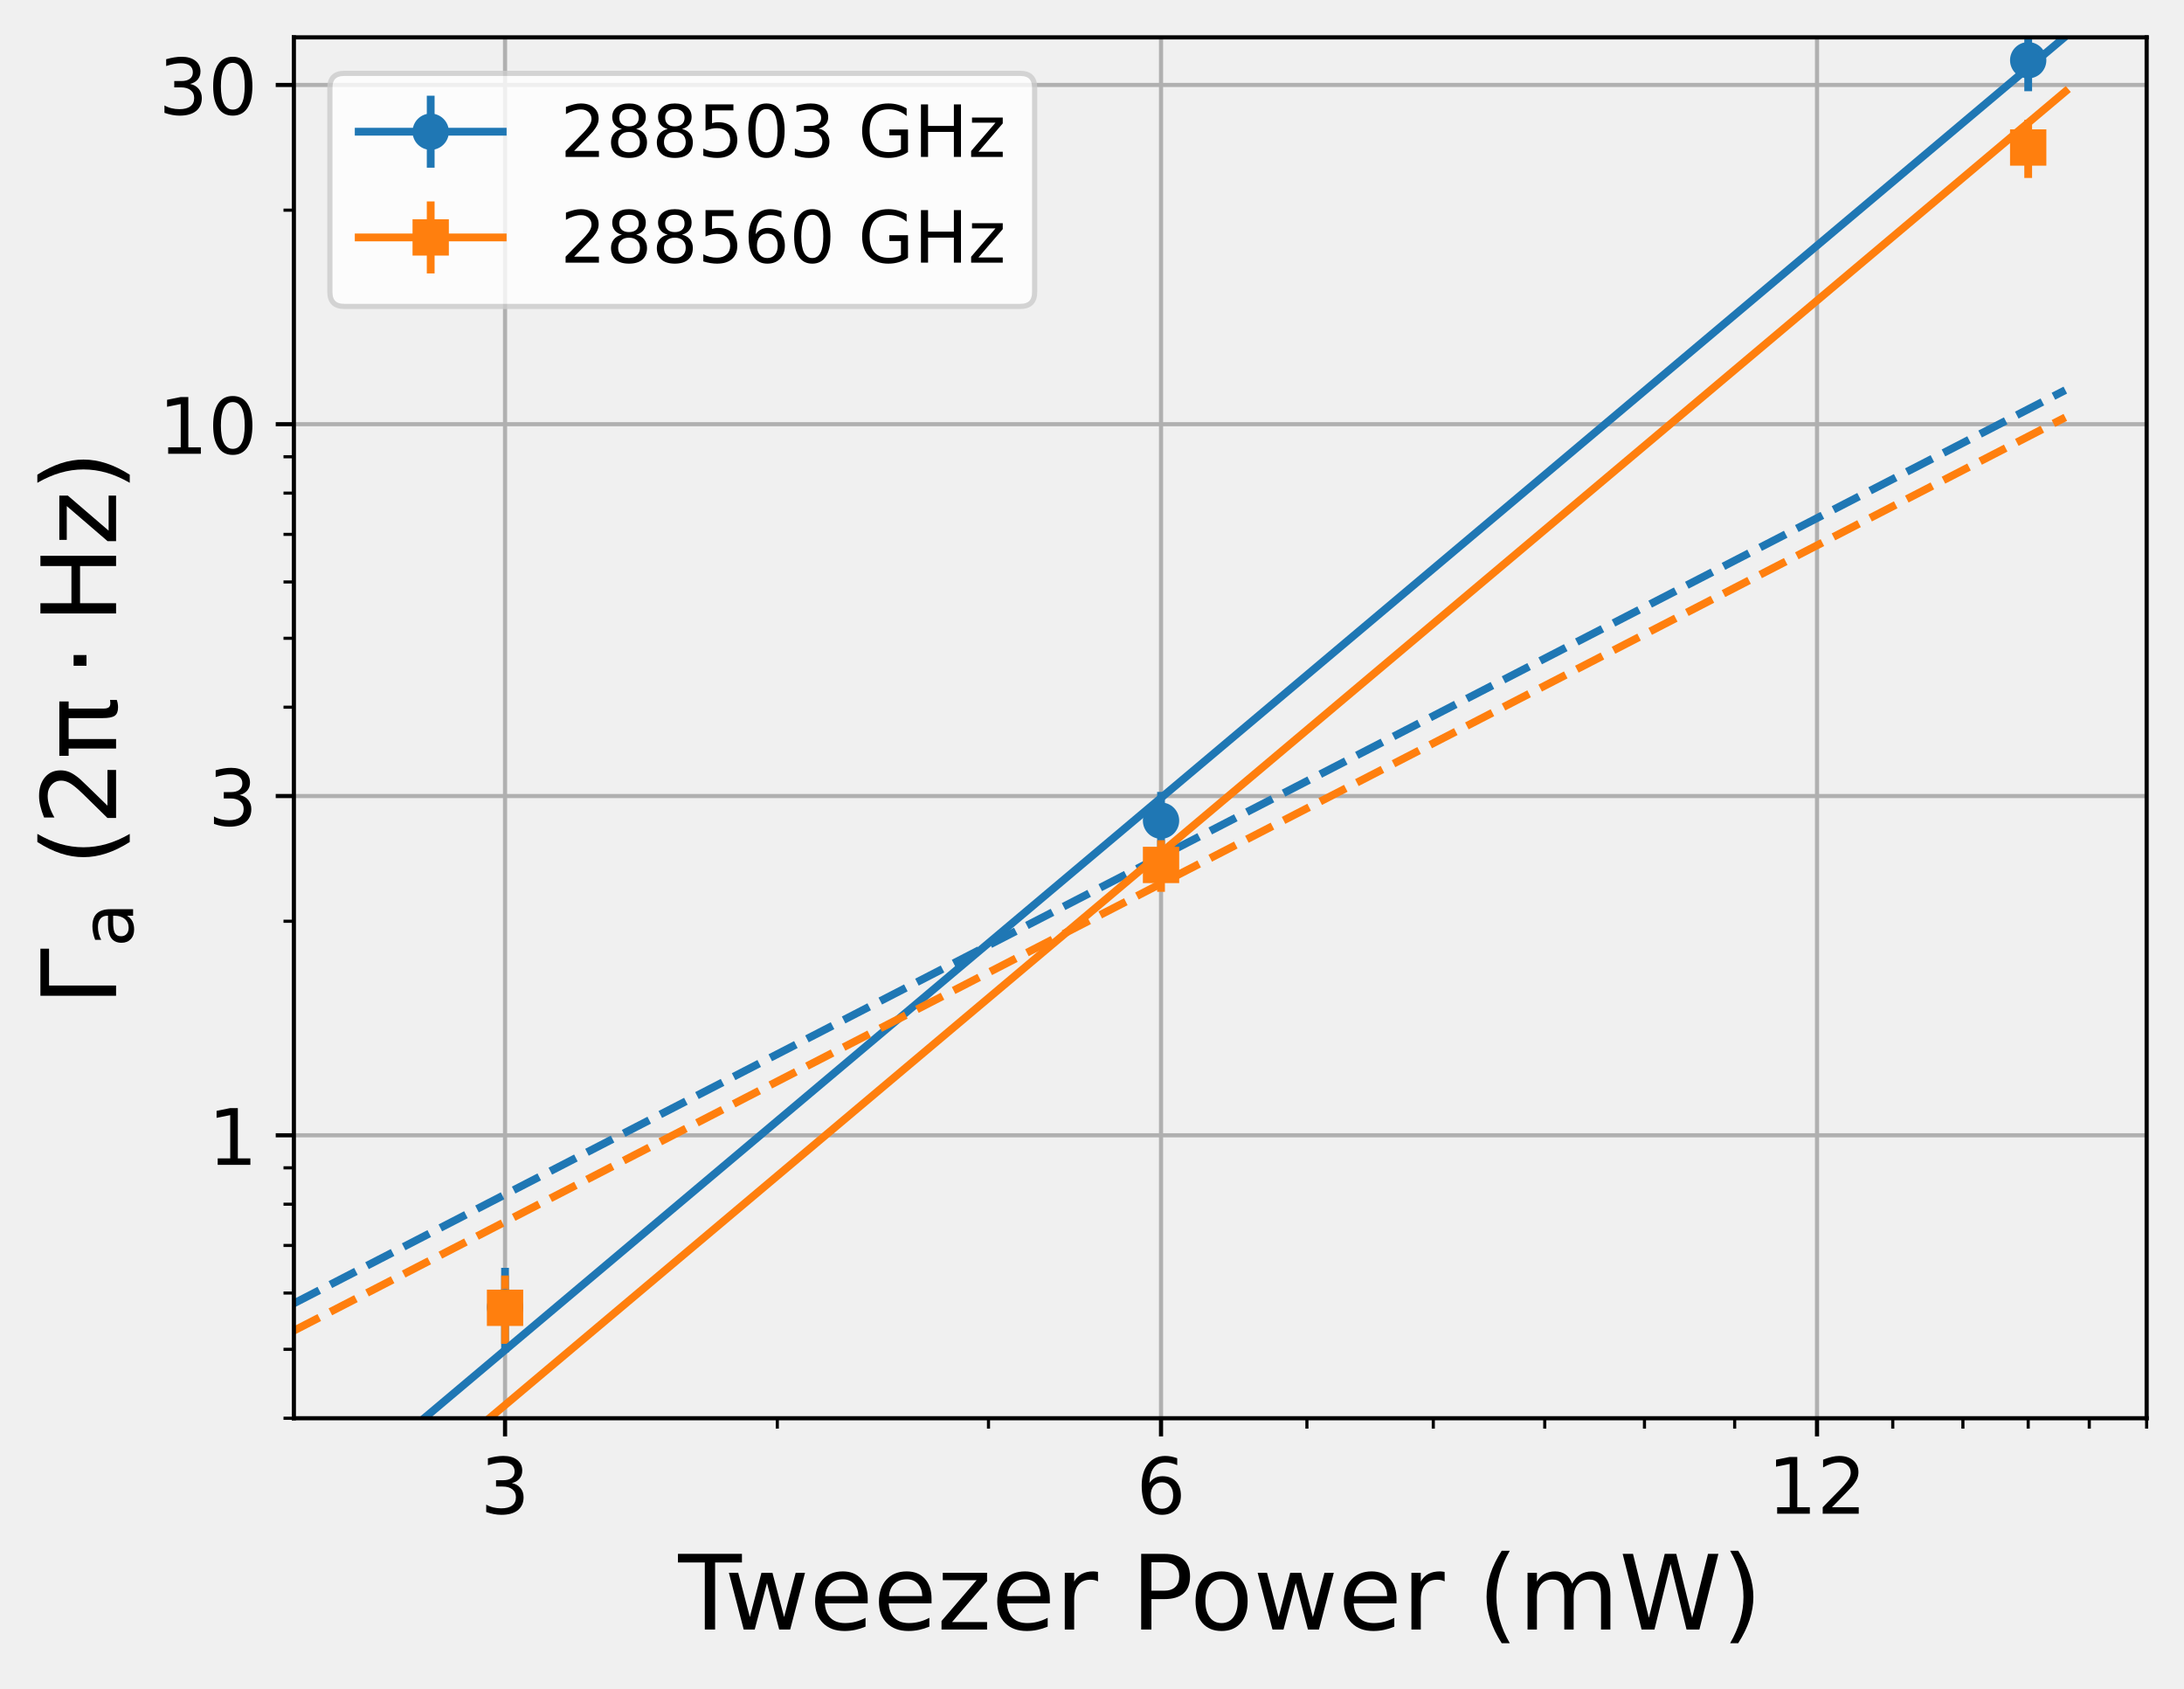
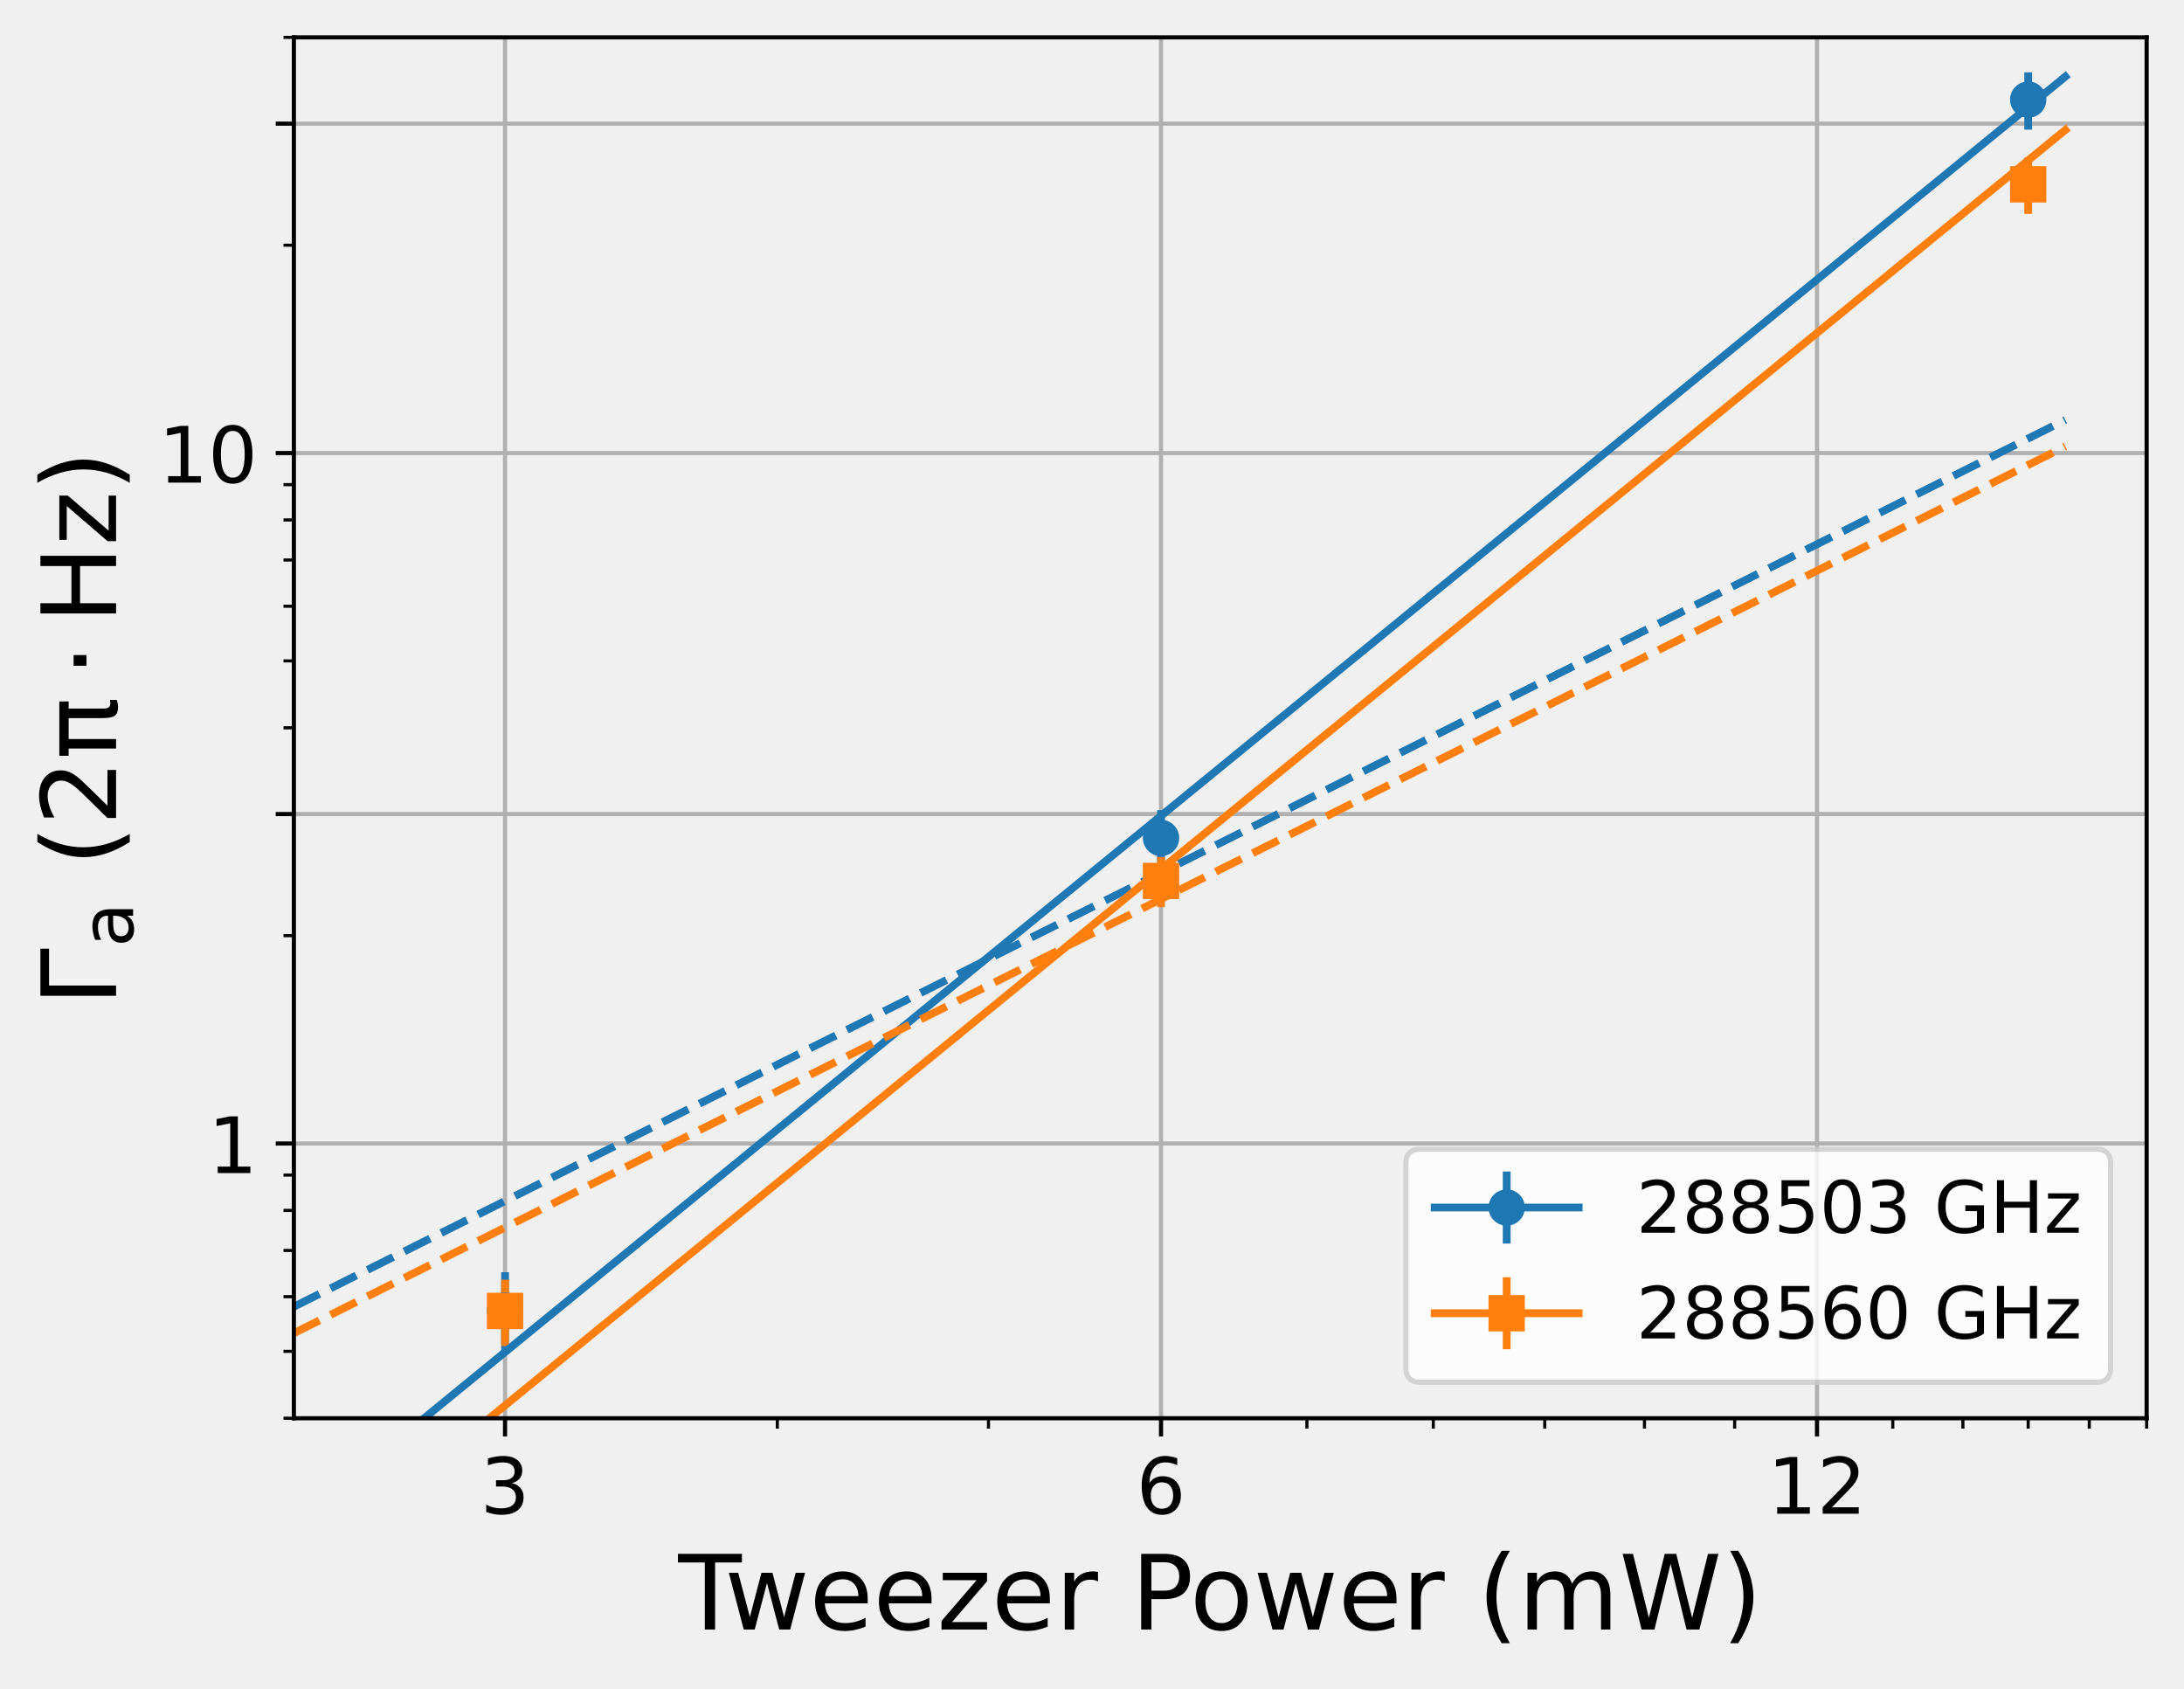
<svg xmlns="http://www.w3.org/2000/svg" xmlns:xlink="http://www.w3.org/1999/xlink" height="325.385pt" version="1.1" viewBox="0 0 420.964 325.385" width="420.964pt">
  <defs>
    <style type="text/css">*{stroke-linecap:butt;stroke-linejoin:round;}</style>
  </defs>
  <g id="figure_1">
    <g id="patch_1">
      <path d="M 0 325.385  L 420.964 325.385  L 420.964 0  L 0 0  z " style="fill:none;" />
    </g>
    <g id="axes_1">
      <g id="patch_2">
        <path d="M 56.644 273.312  L 413.764 273.312  L 413.764 7.2  L 56.644 7.2  z " style="fill:none;" />
      </g>
      <g id="matplotlib.axis_1">
        <g id="xtick_1">
          <g id="line2d_1">
            <path clip-path="url(#pf7d0f7ad61)" d="M 97.348 273.312  L 97.348 7.2  " style="fill:none;stroke:#b0b0b0;stroke-linecap:square;stroke-width:0.8;" />
          </g>
          <g id="line2d_2">
            <defs>
              <path d="M 0 0  L 0 3.5  " id="m005f0a59be" style="stroke:#000000;stroke-width:0.8;" />
            </defs>
            <g>
              <use style="stroke:#000000;stroke-width:0.8;" x="97.348" xlink:href="#m005f0a59be" y="273.312" />
            </g>
          </g>
          <g id="text_1">
            <g transform="translate(92.57638 291.7097)scale(0.15 -0.15)">
              <defs>
                <path d="M 40.578 39.312  Q 47.656 37.797 51.625 33  Q 55.609 28.219 55.609 21.188  Q 55.609 10.406 48.188 4.484  Q 40.766 -1.422 27.094 -1.422  Q 22.516 -1.422 17.656 -0.516  Q 12.797 0.391 7.625 2.203  L 7.625 11.719  Q 11.719 9.328 16.594 8.109  Q 21.484 6.891 26.812 6.891  Q 36.078 6.891 40.938 10.547  Q 45.797 14.203 45.797 21.188  Q 45.797 27.641 41.281 31.266  Q 36.766 34.906 28.719 34.906  L 20.219 34.906  L 20.219 43.016  L 29.109 43.016  Q 36.375 43.016 40.234 45.922  Q 44.094 48.828 44.094 54.297  Q 44.094 59.906 40.109 62.906  Q 36.141 65.922 28.719 65.922  Q 24.656 65.922 20.016 65.031  Q 15.375 64.156 9.812 62.312  L 9.812 71.094  Q 15.438 72.656 20.344 73.438  Q 25.25 74.219 29.594 74.219  Q 40.828 74.219 47.359 69.109  Q 53.906 64.016 53.906 55.328  Q 53.906 49.266 50.438 45.094  Q 46.969 40.922 40.578 39.312  z " id="DejaVuSans-51" />
              </defs>
              <use xlink:href="#DejaVuSans-51" />
            </g>
          </g>
        </g>
        <g id="xtick_2">
          <g id="line2d_3">
            <path clip-path="url(#pf7d0f7ad61)" d="M 223.788 273.312  L 223.788 7.2  " style="fill:none;stroke:#b0b0b0;stroke-linecap:square;stroke-width:0.8;" />
          </g>
          <g id="line2d_4">
            <g>
              <use style="stroke:#000000;stroke-width:0.8;" x="223.788" xlink:href="#m005f0a59be" y="273.312" />
            </g>
          </g>
          <g id="text_2">
            <g transform="translate(219.0161 291.7097)scale(0.15 -0.15)">
              <defs>
                <path d="M 33.016 40.375  Q 26.375 40.375 22.484 35.828  Q 18.609 31.297 18.609 23.391  Q 18.609 15.531 22.484 10.953  Q 26.375 6.391 33.016 6.391  Q 39.656 6.391 43.531 10.953  Q 47.406 15.531 47.406 23.391  Q 47.406 31.297 43.531 35.828  Q 39.656 40.375 33.016 40.375  z M 52.594 71.297  L 52.594 62.312  Q 48.875 64.062 45.094 64.984  Q 41.312 65.922 37.594 65.922  Q 27.828 65.922 22.672 59.328  Q 17.531 52.734 16.797 39.406  Q 19.672 43.656 24.016 45.922  Q 28.375 48.188 33.594 48.188  Q 44.578 48.188 50.953 41.516  Q 57.328 34.859 57.328 23.391  Q 57.328 12.156 50.688 5.359  Q 44.047 -1.422 33.016 -1.422  Q 20.359 -1.422 13.672 8.266  Q 6.984 17.969 6.984 36.375  Q 6.984 53.656 15.188 63.938  Q 23.391 74.219 37.203 74.219  Q 40.922 74.219 44.703 73.484  Q 48.484 72.75 52.594 71.297  z " id="DejaVuSans-54" />
              </defs>
              <use xlink:href="#DejaVuSans-54" />
            </g>
          </g>
        </g>
        <g id="xtick_3">
          <g id="line2d_5">
            <path clip-path="url(#pf7d0f7ad61)" d="M 350.228 273.312  L 350.228 7.2  " style="fill:none;stroke:#b0b0b0;stroke-linecap:square;stroke-width:0.8;" />
          </g>
          <g id="line2d_6">
            <g>
              <use style="stroke:#000000;stroke-width:0.8;" x="350.228" xlink:href="#m005f0a59be" y="273.312" />
            </g>
          </g>
          <g id="text_3">
            <g transform="translate(340.684 291.7097)scale(0.15 -0.15)">
              <defs>
                <path d="M 12.406 8.297  L 28.516 8.297  L 28.516 63.922  L 10.984 60.406  L 10.984 69.391  L 28.422 72.906  L 38.281 72.906  L 38.281 8.297  L 54.391 8.297  L 54.391 0  L 12.406 0  z " id="DejaVuSans-49" />
                <path d="M 19.188 8.297  L 53.609 8.297  L 53.609 0  L 7.328 0  L 7.328 8.297  Q 12.938 14.109 22.625 23.891  Q 32.328 33.688 34.812 36.531  Q 39.547 41.844 41.422 45.531  Q 43.312 49.219 43.312 52.781  Q 43.312 58.594 39.234 62.25  Q 35.156 65.922 28.609 65.922  Q 23.969 65.922 18.812 64.312  Q 13.672 62.703 7.812 59.422  L 7.812 69.391  Q 13.766 71.781 18.938 73  Q 24.125 74.219 28.422 74.219  Q 39.75 74.219 46.484 68.547  Q 53.219 62.891 53.219 53.422  Q 53.219 48.922 51.531 44.891  Q 49.859 40.875 45.406 35.406  Q 44.188 33.984 37.641 27.219  Q 31.109 20.453 19.188 8.297  z " id="DejaVuSans-50" />
              </defs>
              <use xlink:href="#DejaVuSans-49" />
              <use x="63.623" xlink:href="#DejaVuSans-50" />
            </g>
          </g>
        </g>
        <g id="xtick_4">
          <g id="line2d_7">
            <defs>
              <path d="M 0 0  L 0 2  " id="m6449f80ab4" style="stroke:#000000;stroke-width:0.6;" />
            </defs>
            <g>
              <use style="stroke:#000000;stroke-width:0.6;" x="149.825" xlink:href="#m6449f80ab4" y="273.312" />
            </g>
          </g>
        </g>
        <g id="xtick_5">
          <g id="line2d_8">
            <g>
              <use style="stroke:#000000;stroke-width:0.6;" x="190.53" xlink:href="#m6449f80ab4" y="273.312" />
            </g>
          </g>
        </g>
        <g id="xtick_6">
          <g id="line2d_9">
            <g>
              <use style="stroke:#000000;stroke-width:0.6;" x="251.907" xlink:href="#m6449f80ab4" y="273.312" />
            </g>
          </g>
        </g>
        <g id="xtick_7">
          <g id="line2d_10">
            <g>
              <use style="stroke:#000000;stroke-width:0.6;" x="276.265" xlink:href="#m6449f80ab4" y="273.312" />
            </g>
          </g>
        </g>
        <g id="xtick_8">
          <g id="line2d_11">
            <g>
              <use style="stroke:#000000;stroke-width:0.6;" x="297.751" xlink:href="#m6449f80ab4" y="273.312" />
            </g>
          </g>
        </g>
        <g id="xtick_9">
          <g id="line2d_12">
            <g>
              <use style="stroke:#000000;stroke-width:0.6;" x="316.97" xlink:href="#m6449f80ab4" y="273.312" />
            </g>
          </g>
        </g>
        <g id="xtick_10">
          <g id="line2d_13">
            <g>
              <use style="stroke:#000000;stroke-width:0.6;" x="334.356" xlink:href="#m6449f80ab4" y="273.312" />
            </g>
          </g>
        </g>
        <g id="xtick_11">
          <g id="line2d_14">
            <g>
              <use style="stroke:#000000;stroke-width:0.6;" x="364.829" xlink:href="#m6449f80ab4" y="273.312" />
            </g>
          </g>
        </g>
        <g id="xtick_12">
          <g id="line2d_15">
            <g>
              <use style="stroke:#000000;stroke-width:0.6;" x="378.347" xlink:href="#m6449f80ab4" y="273.312" />
            </g>
          </g>
        </g>
        <g id="xtick_13">
          <g id="line2d_16">
            <g>
              <use style="stroke:#000000;stroke-width:0.6;" x="390.932" xlink:href="#m6449f80ab4" y="273.312" />
            </g>
          </g>
        </g>
        <g id="xtick_14">
          <g id="line2d_17">
            <g>
              <use style="stroke:#000000;stroke-width:0.6;" x="402.705" xlink:href="#m6449f80ab4" y="273.312" />
            </g>
          </g>
        </g>
        <g id="xtick_15">
          <g id="line2d_18">
            <g>
              <use style="stroke:#000000;stroke-width:0.6;" x="413.764" xlink:href="#m6449f80ab4" y="273.312" />
            </g>
          </g>
        </g>
        <g id="text_4">
          <g transform="translate(130.7334 314.0261)scale(0.2 -0.2)">
            <defs>
              <path d="M -0.297 72.906  L 61.375 72.906  L 61.375 64.594  L 35.5 64.594  L 35.5 0  L 25.594 0  L 25.594 64.594  L -0.297 64.594  z " id="DejaVuSans-84" />
              <path d="M 4.203 54.688  L 13.188 54.688  L 24.422 12.016  L 35.594 54.688  L 46.188 54.688  L 57.422 12.016  L 68.609 54.688  L 77.594 54.688  L 63.281 0  L 52.688 0  L 40.922 44.828  L 29.109 0  L 18.5 0  z " id="DejaVuSans-119" />
              <path d="M 56.203 29.594  L 56.203 25.203  L 14.891 25.203  Q 15.484 15.922 20.484 11.062  Q 25.484 6.203 34.422 6.203  Q 39.594 6.203 44.453 7.469  Q 49.312 8.734 54.109 11.281  L 54.109 2.781  Q 49.266 0.734 44.188 -0.344  Q 39.109 -1.422 33.891 -1.422  Q 20.797 -1.422 13.156 6.188  Q 5.516 13.812 5.516 26.812  Q 5.516 40.234 12.766 48.109  Q 20.016 56 32.328 56  Q 43.359 56 49.781 48.891  Q 56.203 41.797 56.203 29.594  z M 47.219 32.234  Q 47.125 39.594 43.094 43.984  Q 39.062 48.391 32.422 48.391  Q 24.906 48.391 20.391 44.141  Q 15.875 39.891 15.188 32.172  z " id="DejaVuSans-101" />
              <path d="M 5.516 54.688  L 48.188 54.688  L 48.188 46.484  L 14.406 7.172  L 48.188 7.172  L 48.188 0  L 4.297 0  L 4.297 8.203  L 38.094 47.516  L 5.516 47.516  z " id="DejaVuSans-122" />
              <path d="M 41.109 46.297  Q 39.594 47.172 37.812 47.578  Q 36.031 48 33.891 48  Q 26.266 48 22.188 43.047  Q 18.109 38.094 18.109 28.812  L 18.109 0  L 9.078 0  L 9.078 54.688  L 18.109 54.688  L 18.109 46.188  Q 20.953 51.172 25.484 53.578  Q 30.031 56 36.531 56  Q 37.453 56 38.578 55.875  Q 39.703 55.766 41.062 55.516  z " id="DejaVuSans-114" />
              <path id="DejaVuSans-32" />
              <path d="M 19.672 64.797  L 19.672 37.406  L 32.078 37.406  Q 38.969 37.406 42.719 40.969  Q 46.484 44.531 46.484 51.125  Q 46.484 57.672 42.719 61.234  Q 38.969 64.797 32.078 64.797  z M 9.812 72.906  L 32.078 72.906  Q 44.344 72.906 50.609 67.359  Q 56.891 61.812 56.891 51.125  Q 56.891 40.328 50.609 34.812  Q 44.344 29.297 32.078 29.297  L 19.672 29.297  L 19.672 0  L 9.812 0  z " id="DejaVuSans-80" />
              <path d="M 30.609 48.391  Q 23.391 48.391 19.188 42.75  Q 14.984 37.109 14.984 27.297  Q 14.984 17.484 19.156 11.844  Q 23.344 6.203 30.609 6.203  Q 37.797 6.203 41.984 11.859  Q 46.188 17.531 46.188 27.297  Q 46.188 37.016 41.984 42.703  Q 37.797 48.391 30.609 48.391  z M 30.609 56  Q 42.328 56 49.016 48.375  Q 55.719 40.766 55.719 27.297  Q 55.719 13.875 49.016 6.219  Q 42.328 -1.422 30.609 -1.422  Q 18.844 -1.422 12.172 6.219  Q 5.516 13.875 5.516 27.297  Q 5.516 40.766 12.172 48.375  Q 18.844 56 30.609 56  z " id="DejaVuSans-111" />
              <path d="M 31 75.875  Q 24.469 64.656 21.281 53.656  Q 18.109 42.672 18.109 31.391  Q 18.109 20.125 21.312 9.062  Q 24.516 -2 31 -13.188  L 23.188 -13.188  Q 15.875 -1.703 12.234 9.375  Q 8.594 20.453 8.594 31.391  Q 8.594 42.281 12.203 53.312  Q 15.828 64.359 23.188 75.875  z " id="DejaVuSans-40" />
              <path d="M 52 44.188  Q 55.375 50.25 60.062 53.125  Q 64.75 56 71.094 56  Q 79.641 56 84.281 50.016  Q 88.922 44.047 88.922 33.016  L 88.922 0  L 79.891 0  L 79.891 32.719  Q 79.891 40.578 77.094 44.375  Q 74.312 48.188 68.609 48.188  Q 61.625 48.188 57.562 43.547  Q 53.516 38.922 53.516 30.906  L 53.516 0  L 44.484 0  L 44.484 32.719  Q 44.484 40.625 41.703 44.406  Q 38.922 48.188 33.109 48.188  Q 26.219 48.188 22.156 43.531  Q 18.109 38.875 18.109 30.906  L 18.109 0  L 9.078 0  L 9.078 54.688  L 18.109 54.688  L 18.109 46.188  Q 21.188 51.219 25.484 53.609  Q 29.781 56 35.688 56  Q 41.656 56 45.828 52.969  Q 50 49.953 52 44.188  z " id="DejaVuSans-109" />
              <path d="M 3.328 72.906  L 13.281 72.906  L 28.609 11.281  L 43.891 72.906  L 54.984 72.906  L 70.312 11.281  L 85.594 72.906  L 95.609 72.906  L 77.297 0  L 64.891 0  L 49.516 63.281  L 33.984 0  L 21.578 0  z " id="DejaVuSans-87" />
              <path d="M 8.016 75.875  L 15.828 75.875  Q 23.141 64.359 26.781 53.312  Q 30.422 42.281 30.422 31.391  Q 30.422 20.453 26.781 9.375  Q 23.141 -1.703 15.828 -13.188  L 8.016 -13.188  Q 14.5 -2 17.703 9.062  Q 20.906 20.125 20.906 31.391  Q 20.906 42.672 17.703 53.656  Q 14.5 64.656 8.016 75.875  z " id="DejaVuSans-41" />
            </defs>
            <use xlink:href="#DejaVuSans-84" />
            <use x="44.584" xlink:href="#DejaVuSans-119" />
            <use x="126.371" xlink:href="#DejaVuSans-101" />
            <use x="187.895" xlink:href="#DejaVuSans-101" />
            <use x="249.418" xlink:href="#DejaVuSans-122" />
            <use x="301.908" xlink:href="#DejaVuSans-101" />
            <use x="363.432" xlink:href="#DejaVuSans-114" />
            <use x="404.545" xlink:href="#DejaVuSans-32" />
            <use x="436.332" xlink:href="#DejaVuSans-80" />
            <use x="493.01" xlink:href="#DejaVuSans-111" />
            <use x="554.191" xlink:href="#DejaVuSans-119" />
            <use x="635.979" xlink:href="#DejaVuSans-101" />
            <use x="697.502" xlink:href="#DejaVuSans-114" />
            <use x="738.615" xlink:href="#DejaVuSans-32" />
            <use x="770.402" xlink:href="#DejaVuSans-40" />
            <use x="809.416" xlink:href="#DejaVuSans-109" />
            <use x="906.828" xlink:href="#DejaVuSans-87" />
            <use x="1005.705" xlink:href="#DejaVuSans-41" />
          </g>
        </g>
      </g>
      <g id="matplotlib.axis_2">
        <g id="ytick_1">
          <g id="line2d_19">
-             <path clip-path="url(#pf7d0f7ad61)" d="M 56.644 218.783  L 413.764 218.783  " style="fill:none;stroke:#b0b0b0;stroke-linecap:square;stroke-width:0.8;" />
+             <path clip-path="url(#pf7d0f7ad61)" d="M 56.644 220.364  L 413.764 220.364  " style="fill:none;stroke:#b0b0b0;stroke-linecap:square;stroke-width:0.8;" />
          </g>
          <g id="line2d_20">
            <defs>
              <path d="M 0 0  L -3.5 0  " id="mc3ce260a5b" style="stroke:#000000;stroke-width:0.8;" />
            </defs>
            <g>
-               <use style="stroke:#000000;stroke-width:0.8;" x="56.644" xlink:href="#mc3ce260a5b" y="218.783" />
+               <use style="stroke:#000000;stroke-width:0.8;" x="56.644" xlink:href="#mc3ce260a5b" y="220.364" />
            </g>
          </g>
          <g id="text_5">
-             <g transform="translate(40.1 224.4814)scale(0.15 -0.15)">
+             <g transform="translate(40.1 226.0625)scale(0.15 -0.15)">
              <use xlink:href="#DejaVuSans-49" />
            </g>
          </g>
        </g>
        <g id="ytick_2">
          <g id="line2d_21">
-             <path clip-path="url(#pf7d0f7ad61)" d="M 56.644 153.403  L 413.764 153.403  " style="fill:none;stroke:#b0b0b0;stroke-linecap:square;stroke-width:0.8;" />
+             <path clip-path="url(#pf7d0f7ad61)" d="M 56.644 156.88  L 413.764 156.88  " style="fill:none;stroke:#b0b0b0;stroke-linecap:square;stroke-width:0.8;" />
          </g>
          <g id="line2d_22">
            <g>
-               <use style="stroke:#000000;stroke-width:0.8;" x="56.644" xlink:href="#mc3ce260a5b" y="153.403" />
-             </g>
-           </g>
-           <g id="text_6">
-             <g transform="translate(40.1 159.1018)scale(0.15 -0.15)">
-               <use xlink:href="#DejaVuSans-51" />
+               <use style="stroke:#000000;stroke-width:0.8;" x="56.644" xlink:href="#mc3ce260a5b" y="156.88" />
            </g>
          </g>
        </g>
        <g id="ytick_3">
          <g id="line2d_23">
-             <path clip-path="url(#pf7d0f7ad61)" d="M 56.644 81.753  L 413.764 81.753  " style="fill:none;stroke:#b0b0b0;stroke-linecap:square;stroke-width:0.8;" />
+             <path clip-path="url(#pf7d0f7ad61)" d="M 56.644 87.308  L 413.764 87.308  " style="fill:none;stroke:#b0b0b0;stroke-linecap:square;stroke-width:0.8;" />
          </g>
          <g id="line2d_24">
            <g>
-               <use style="stroke:#000000;stroke-width:0.8;" x="56.644" xlink:href="#mc3ce260a5b" y="81.753" />
-             </g>
-           </g>
-           <g id="text_7">
-             <g transform="translate(30.55625 87.45209)scale(0.15 -0.15)">
+               <use style="stroke:#000000;stroke-width:0.8;" x="56.644" xlink:href="#mc3ce260a5b" y="87.308" />
+             </g>
+           </g>
+           <g id="text_6">
+             <g transform="translate(30.55625 93.00652)scale(0.15 -0.15)">
              <defs>
                <path d="M 31.781 66.406  Q 24.172 66.406 20.328 58.906  Q 16.5 51.422 16.5 36.375  Q 16.5 21.391 20.328 13.891  Q 24.172 6.391 31.781 6.391  Q 39.453 6.391 43.281 13.891  Q 47.125 21.391 47.125 36.375  Q 47.125 51.422 43.281 58.906  Q 39.453 66.406 31.781 66.406  z M 31.781 74.219  Q 44.047 74.219 50.516 64.516  Q 56.984 54.828 56.984 36.375  Q 56.984 17.969 50.516 8.266  Q 44.047 -1.422 31.781 -1.422  Q 19.531 -1.422 13.062 8.266  Q 6.594 17.969 6.594 36.375  Q 6.594 54.828 13.062 64.516  Q 19.531 74.219 31.781 74.219  z " id="DejaVuSans-48" />
              </defs>
              <use xlink:href="#DejaVuSans-49" />
              <use x="63.623" xlink:href="#DejaVuSans-48" />
            </g>
          </g>
        </g>
        <g id="ytick_4">
          <g id="line2d_25">
-             <path clip-path="url(#pf7d0f7ad61)" d="M 56.644 16.374  L 413.764 16.374  " style="fill:none;stroke:#b0b0b0;stroke-linecap:square;stroke-width:0.8;" />
+             <path clip-path="url(#pf7d0f7ad61)" d="M 56.644 23.824  L 413.764 23.824  " style="fill:none;stroke:#b0b0b0;stroke-linecap:square;stroke-width:0.8;" />
          </g>
          <g id="line2d_26">
            <g>
-               <use style="stroke:#000000;stroke-width:0.8;" x="56.644" xlink:href="#mc3ce260a5b" y="16.374" />
-             </g>
-           </g>
-           <g id="text_8">
-             <g transform="translate(30.55625 22.0725)scale(0.15 -0.15)">
-               <use xlink:href="#DejaVuSans-51" />
-               <use x="63.623" xlink:href="#DejaVuSans-48" />
+               <use style="stroke:#000000;stroke-width:0.8;" x="56.644" xlink:href="#mc3ce260a5b" y="23.824" />
            </g>
          </g>
        </g>
        <g id="ytick_5">
          <g id="line2d_27">
            <defs>
              <path d="M 0 0  L -2 0  " id="md0f4fded07" style="stroke:#000000;stroke-width:0.6;" />
            </defs>
            <g>
              <use style="stroke:#000000;stroke-width:0.6;" x="56.644" xlink:href="#md0f4fded07" y="273.312" />
            </g>
          </g>
        </g>
        <g id="ytick_6">
          <g id="line2d_28">
            <g>
-               <use style="stroke:#000000;stroke-width:0.6;" x="56.644" xlink:href="#md0f4fded07" y="260.032" />
+               <use style="stroke:#000000;stroke-width:0.6;" x="56.644" xlink:href="#md0f4fded07" y="260.418" />
            </g>
          </g>
        </g>
        <g id="ytick_7">
          <g id="line2d_29">
            <g>
-               <use style="stroke:#000000;stroke-width:0.6;" x="56.644" xlink:href="#md0f4fded07" y="249.182" />
+               <use style="stroke:#000000;stroke-width:0.6;" x="56.644" xlink:href="#md0f4fded07" y="249.882" />
            </g>
          </g>
        </g>
        <g id="ytick_8">
          <g id="line2d_30">
            <g>
-               <use style="stroke:#000000;stroke-width:0.6;" x="56.644" xlink:href="#md0f4fded07" y="240.009" />
+               <use style="stroke:#000000;stroke-width:0.6;" x="56.644" xlink:href="#md0f4fded07" y="240.974" />
            </g>
          </g>
        </g>
        <g id="ytick_9">
          <g id="line2d_31">
            <g>
-               <use style="stroke:#000000;stroke-width:0.6;" x="56.644" xlink:href="#md0f4fded07" y="232.062" />
+               <use style="stroke:#000000;stroke-width:0.6;" x="56.644" xlink:href="#md0f4fded07" y="233.258" />
            </g>
          </g>
        </g>
        <g id="ytick_10">
          <g id="line2d_32">
            <g>
-               <use style="stroke:#000000;stroke-width:0.6;" x="56.644" xlink:href="#md0f4fded07" y="225.053" />
+               <use style="stroke:#000000;stroke-width:0.6;" x="56.644" xlink:href="#md0f4fded07" y="226.452" />
            </g>
          </g>
        </g>
        <g id="ytick_11">
          <g id="line2d_33">
            <g>
-               <use style="stroke:#000000;stroke-width:0.6;" x="56.644" xlink:href="#md0f4fded07" y="177.533" />
+               <use style="stroke:#000000;stroke-width:0.6;" x="56.644" xlink:href="#md0f4fded07" y="180.31" />
            </g>
          </g>
        </g>
        <g id="ytick_12">
          <g id="line2d_34">
            <g>
-               <use style="stroke:#000000;stroke-width:0.6;" x="56.644" xlink:href="#md0f4fded07" y="136.283" />
+               <use style="stroke:#000000;stroke-width:0.6;" x="56.644" xlink:href="#md0f4fded07" y="140.256" />
            </g>
          </g>
        </g>
        <g id="ytick_13">
          <g id="line2d_35">
            <g>
-               <use style="stroke:#000000;stroke-width:0.6;" x="56.644" xlink:href="#md0f4fded07" y="123.003" />
+               <use style="stroke:#000000;stroke-width:0.6;" x="56.644" xlink:href="#md0f4fded07" y="127.362" />
            </g>
          </g>
        </g>
        <g id="ytick_14">
          <g id="line2d_36">
            <g>
-               <use style="stroke:#000000;stroke-width:0.6;" x="56.644" xlink:href="#md0f4fded07" y="112.153" />
+               <use style="stroke:#000000;stroke-width:0.6;" x="56.644" xlink:href="#md0f4fded07" y="116.826" />
            </g>
          </g>
        </g>
        <g id="ytick_15">
          <g id="line2d_37">
            <g>
-               <use style="stroke:#000000;stroke-width:0.6;" x="56.644" xlink:href="#md0f4fded07" y="102.979" />
+               <use style="stroke:#000000;stroke-width:0.6;" x="56.644" xlink:href="#md0f4fded07" y="107.918" />
            </g>
          </g>
        </g>
        <g id="ytick_16">
          <g id="line2d_38">
            <g>
-               <use style="stroke:#000000;stroke-width:0.6;" x="56.644" xlink:href="#md0f4fded07" y="95.033" />
+               <use style="stroke:#000000;stroke-width:0.6;" x="56.644" xlink:href="#md0f4fded07" y="100.202" />
            </g>
          </g>
        </g>
        <g id="ytick_17">
          <g id="line2d_39">
            <g>
-               <use style="stroke:#000000;stroke-width:0.6;" x="56.644" xlink:href="#md0f4fded07" y="88.023" />
+               <use style="stroke:#000000;stroke-width:0.6;" x="56.644" xlink:href="#md0f4fded07" y="93.396" />
            </g>
          </g>
        </g>
        <g id="ytick_18">
          <g id="line2d_40">
            <g>
-               <use style="stroke:#000000;stroke-width:0.6;" x="56.644" xlink:href="#md0f4fded07" y="40.503" />
-             </g>
-           </g>
-         </g>
-         <g id="text_9">
+               <use style="stroke:#000000;stroke-width:0.6;" x="56.644" xlink:href="#md0f4fded07" y="47.254" />
+             </g>
+           </g>
+         </g>
+         <g id="ytick_19">
+           <g id="line2d_41">
+             <g>
+               <use style="stroke:#000000;stroke-width:0.6;" x="56.644" xlink:href="#md0f4fded07" y="7.2" />
+             </g>
+           </g>
+         </g>
+         <g id="text_7">
          <g transform="translate(22.39688 193.856)rotate(-90)scale(0.2 -0.2)">
            <defs>
              <path d="M 9.812 0  L 9.812 72.906  L 55.172 72.906  L 55.172 64.594  L 19.672 64.594  L 19.672 0  z " id="DejaVuSans-915" />
              <path d="M 34.281 27.484  Q 23.391 27.484 19.188 25  Q 14.984 22.516 14.984 16.5  Q 14.984 11.719 18.141 8.906  Q 21.297 6.109 26.703 6.109  Q 34.188 6.109 38.703 11.406  Q 43.219 16.703 43.219 25.484  L 43.219 27.484  z M 52.203 31.203  L 52.203 0  L 43.219 0  L 43.219 8.297  Q 40.141 3.328 35.547 0.953  Q 30.953 -1.422 24.312 -1.422  Q 15.922 -1.422 10.953 3.297  Q 6 8.016 6 15.922  Q 6 25.141 12.172 29.828  Q 18.359 34.516 30.609 34.516  L 43.219 34.516  L 43.219 35.406  Q 43.219 41.609 39.141 45  Q 35.062 48.391 27.688 48.391  Q 23 48.391 18.547 47.266  Q 14.109 46.141 10.016 43.891  L 10.016 52.203  Q 14.938 54.109 19.578 55.047  Q 24.219 56 28.609 56  Q 40.484 56 46.344 49.844  Q 52.203 43.703 52.203 31.203  z " id="DejaVuSans-97" />
              <path d="M 3.609 54.688  L 56 54.688  L 56 45.703  L 49.125 45.703  L 49.125 12.109  Q 49.125 8.594 50.312 7.047  Q 51.516 5.516 54.203 5.516  Q 54.938 5.516 56 5.641  Q 57.078 5.766 57.422 5.812  L 57.422 -0.688  Q 55.719 -1.312 53.906 -1.609  Q 52.094 -1.906 50.297 -1.906  Q 44.438 -1.906 42.188 1.297  Q 39.938 4.5 39.938 13.094  L 39.938 45.703  L 19.781 45.703  L 19.781 0  L 10.594 0  L 10.594 45.703  L 3.609 45.703  z " id="DejaVuSans-960" />
              <path d="M 10.688 40.922  L 21 40.922  L 21 28.516  L 10.688 28.516  z " id="DejaVuSans-8901" />
              <path d="M 9.812 72.906  L 19.672 72.906  L 19.672 43.016  L 55.516 43.016  L 55.516 72.906  L 65.375 72.906  L 65.375 0  L 55.516 0  L 55.516 34.719  L 19.672 34.719  L 19.672 0  L 9.812 0  z " id="DejaVuSans-72" />
            </defs>
            <use transform="translate(0 0.125)" xlink:href="#DejaVuSans-915" />
            <use transform="translate(56.66992 -16.28125)scale(0.7)" xlink:href="#DejaVuSans-97" />
            <use transform="translate(134.7702 0.125)" xlink:href="#DejaVuSans-40" />
            <use transform="translate(173.7839 0.125)" xlink:href="#DejaVuSans-50" />
            <use transform="translate(237.4069 0.125)" xlink:href="#DejaVuSans-960" />
            <use transform="translate(317.0944 0.125)" xlink:href="#DejaVuSans-8901" />
            <use transform="translate(368.3639 0.125)" xlink:href="#DejaVuSans-72" />
            <use transform="translate(443.5592 0.125)" xlink:href="#DejaVuSans-122" />
            <use transform="translate(496.0495 0.125)" xlink:href="#DejaVuSans-41" />
          </g>
        </g>
      </g>
      <g id="LineCollection_1" />
      <g id="LineCollection_2" />
      <g id="LineCollection_3">
-         <path clip-path="url(#pf7d0f7ad61)" d="M 390.932 17.576  L 390.932 6.188  " style="fill:none;stroke:#1f77b4;stroke-width:1.5;" />
-         <path clip-path="url(#pf7d0f7ad61)" d="M 223.788 164.253  L 223.788 152.615  " style="fill:none;stroke:#1f77b4;stroke-width:1.5;" />
-         <path clip-path="url(#pf7d0f7ad61)" d="M 97.348 260.631  L 97.348 244.327  " style="fill:none;stroke:#1f77b4;stroke-width:1.5;" />
+         <path clip-path="url(#pf7d0f7ad61)" d="M 390.932 24.991  L 390.932 13.934  " style="fill:none;stroke:#1f77b4;stroke-width:1.5;" />
+         <path clip-path="url(#pf7d0f7ad61)" d="M 223.788 167.415  L 223.788 156.114  " style="fill:none;stroke:#1f77b4;stroke-width:1.5;" />
+         <path clip-path="url(#pf7d0f7ad61)" d="M 97.348 260.998  L 97.348 245.168  " style="fill:none;stroke:#1f77b4;stroke-width:1.5;" />
      </g>
      <g id="LineCollection_4">
-         <path clip-path="url(#pf7d0f7ad61)" d="M 390.932 34.293  L 390.932 23.086  " style="fill:none;stroke:#ff7f0e;stroke-width:1.5;" />
-         <path clip-path="url(#pf7d0f7ad61)" d="M 223.788 171.861  L 223.788 161.919  " style="fill:none;stroke:#ff7f0e;stroke-width:1.5;" />
-         <path clip-path="url(#pf7d0f7ad61)" d="M 97.348 258.971  L 97.348 245.808  " style="fill:none;stroke:#ff7f0e;stroke-width:1.5;" />
-       </g>
-       <g id="line2d_41">
-         <path clip-path="url(#pf7d0f7ad61)" d="M 56.607 251.196  L 398.087 75.176  L 398.087 75.176  " style="fill:none;stroke:#1f77b4;stroke-dasharray:5.55,2.4;stroke-dashoffset:0;stroke-width:1.5;" />
+         <path clip-path="url(#pf7d0f7ad61)" d="M 390.932 41.223  L 390.932 30.342  " style="fill:none;stroke:#ff7f0e;stroke-width:1.5;" />
+         <path clip-path="url(#pf7d0f7ad61)" d="M 223.788 174.802  L 223.788 165.149  " style="fill:none;stroke:#ff7f0e;stroke-width:1.5;" />
+         <path clip-path="url(#pf7d0f7ad61)" d="M 97.348 259.387  L 97.348 246.606  " style="fill:none;stroke:#ff7f0e;stroke-width:1.5;" />
      </g>
      <g id="line2d_42">
-         <path clip-path="url(#pf7d0f7ad61)" d="M 56.607 294.472  L 398.087 7.048  L 398.087 7.048  " style="fill:none;stroke:#1f77b4;stroke-linecap:square;stroke-width:1.5;" />
+         <path clip-path="url(#pf7d0f7ad61)" d="M 56.607 251.837  L 398.087 80.921  L 398.087 80.921  " style="fill:none;stroke:#1f77b4;stroke-dasharray:5.55,2.4;stroke-dashoffset:0;stroke-width:1.5;" />
      </g>
      <g id="line2d_43">
-         <path clip-path="url(#pf7d0f7ad61)" d="M 56.607 256.449  L 398.087 80.429  L 398.087 80.429  " style="fill:none;stroke:#ff7f0e;stroke-dasharray:5.55,2.4;stroke-dashoffset:0;stroke-width:1.5;" />
+         <path clip-path="url(#pf7d0f7ad61)" d="M 56.607 293.859  L 398.087 14.768  L 398.087 14.768  " style="fill:none;stroke:#1f77b4;stroke-linecap:square;stroke-width:1.5;" />
      </g>
      <g id="line2d_44">
-         <path clip-path="url(#pf7d0f7ad61)" d="M 56.607 305.061  L 398.087 17.637  L 398.087 17.637  " style="fill:none;stroke:#ff7f0e;stroke-linecap:square;stroke-width:1.5;" />
-       </g>
-       <g id="line2d_45" />
+         <path clip-path="url(#pf7d0f7ad61)" d="M 56.607 256.938  L 398.087 86.022  L 398.087 86.022  " style="fill:none;stroke:#ff7f0e;stroke-dasharray:5.55,2.4;stroke-dashoffset:0;stroke-width:1.5;" />
+       </g>
+       <g id="line2d_45">
+         <path clip-path="url(#pf7d0f7ad61)" d="M 56.607 304.141  L 398.087 25.05  L 398.087 25.05  " style="fill:none;stroke:#ff7f0e;stroke-linecap:square;stroke-width:1.5;" />
+       </g>
      <g id="line2d_46" />
-       <g id="line2d_47">
+       <g id="line2d_47" />
+       <g id="line2d_48">
        <defs>
          <path d="M 0 3  C 0.796 3 1.559 2.684 2.121 2.121  C 2.684 1.559 3 0.796 3 0  C 3 -0.796 2.684 -1.559 2.121 -2.121  C 1.559 -2.684 0.796 -3 0 -3  C -0.796 -3 -1.559 -2.684 -2.121 -2.121  C -2.684 -1.559 -3 -0.796 -3 0  C -3 0.796 -2.684 1.559 -2.121 2.121  C -1.559 2.684 -0.796 3 0 3  z " id="mcb2457e3ba" style="stroke:#1f77b4;" />
        </defs>
        <g clip-path="url(#pf7d0f7ad61)">
-           <use style="fill:#1f77b4;stroke:#1f77b4;" x="390.932" xlink:href="#mcb2457e3ba" y="11.61" />
-           <use style="fill:#1f77b4;stroke:#1f77b4;" x="223.788" xlink:href="#mcb2457e3ba" y="158.15" />
-           <use style="fill:#1f77b4;stroke:#1f77b4;" x="97.348" xlink:href="#mcb2457e3ba" y="251.922" />
-         </g>
-       </g>
-       <g id="line2d_48">
+           <use style="fill:#1f77b4;stroke:#1f77b4;" x="390.932" xlink:href="#mcb2457e3ba" y="19.199" />
+           <use style="fill:#1f77b4;stroke:#1f77b4;" x="223.788" xlink:href="#mcb2457e3ba" y="161.489" />
+           <use style="fill:#1f77b4;stroke:#1f77b4;" x="97.348" xlink:href="#mcb2457e3ba" y="252.543" />
+         </g>
+       </g>
+       <g id="line2d_49">
        <defs>
          <path d="M -3 3  L 3 3  L 3 -3  L -3 -3  z " id="m2f4e12baed" style="stroke:#ff7f0e;stroke-linejoin:miter;" />
        </defs>
        <g clip-path="url(#pf7d0f7ad61)">
-           <use style="fill:#ff7f0e;stroke:#ff7f0e;stroke-linejoin:miter;" x="390.932" xlink:href="#m2f4e12baed" y="28.426" />
-           <use style="fill:#ff7f0e;stroke:#ff7f0e;stroke-linejoin:miter;" x="223.788" xlink:href="#m2f4e12baed" y="166.682" />
-           <use style="fill:#ff7f0e;stroke:#ff7f0e;stroke-linejoin:miter;" x="97.348" xlink:href="#m2f4e12baed" y="252.026" />
+           <use style="fill:#ff7f0e;stroke:#ff7f0e;stroke-linejoin:miter;" x="390.932" xlink:href="#m2f4e12baed" y="35.527" />
+           <use style="fill:#ff7f0e;stroke:#ff7f0e;stroke-linejoin:miter;" x="223.788" xlink:href="#m2f4e12baed" y="169.774" />
+           <use style="fill:#ff7f0e;stroke:#ff7f0e;stroke-linejoin:miter;" x="97.348" xlink:href="#m2f4e12baed" y="252.644" />
        </g>
      </g>
      <g id="patch_3">
        <path d="M 56.644 273.312  L 56.644 7.2  " style="fill:none;stroke:#000000;stroke-linecap:square;stroke-linejoin:miter;stroke-width:0.8;" />
      </g>
      <g id="patch_4">
        <path d="M 413.764 273.312  L 413.764 7.2  " style="fill:none;stroke:#000000;stroke-linecap:square;stroke-linejoin:miter;stroke-width:0.8;" />
      </g>
      <g id="patch_5">
        <path d="M 56.644 273.312  L 413.764 273.312  " style="fill:none;stroke:#000000;stroke-linecap:square;stroke-linejoin:miter;stroke-width:0.8;" />
      </g>
      <g id="patch_6">
        <path d="M 56.644 7.2  L 413.764 7.2  " style="fill:none;stroke:#000000;stroke-linecap:square;stroke-linejoin:miter;stroke-width:0.8;" />
      </g>
      <g id="legend_1">
        <g id="patch_7">
-           <path d="M 66.36 59.05  L 196.652 59.05  Q 199.428 59.05 199.428 56.274  L 199.428 16.916  Q 199.428 14.14 196.652 14.14  L 66.36 14.14  Q 63.584 14.14 63.584 16.916  L 63.584 56.274  Q 63.584 59.05 66.36 59.05  z " style="fill:#ffffff;opacity:0.8;stroke:#cccccc;stroke-linejoin:miter;" />
+           <path d="M 273.756 266.372  L 404.048 266.372  Q 406.824 266.372 406.824 263.596  L 406.824 224.238  Q 406.824 221.462 404.048 221.462  L 273.756 221.462  Q 270.98 221.462 270.98 224.238  L 270.98 263.596  Q 270.98 266.372 273.756 266.372  z " style="fill:#ffffff;opacity:0.8;stroke:#cccccc;stroke-linejoin:miter;" />
        </g>
        <g id="LineCollection_5">
-           <path d="M 83.016 32.321  L 83.016 18.441  " style="fill:none;stroke:#1f77b4;stroke-width:1.5;" />
-         </g>
-         <g id="line2d_49">
-           <path d="M 69.136 25.381  L 96.896 25.381  " style="fill:none;stroke:#1f77b4;stroke-linecap:square;stroke-width:1.5;" />
+           <path d="M 290.412 239.642  L 290.412 225.762  " style="fill:none;stroke:#1f77b4;stroke-width:1.5;" />
        </g>
        <g id="line2d_50">
+           <path d="M 276.532 232.702  L 304.292 232.702  " style="fill:none;stroke:#1f77b4;stroke-linecap:square;stroke-width:1.5;" />
+         </g>
+         <g id="line2d_51">
          <g>
-             <use style="fill:#1f77b4;stroke:#1f77b4;" x="83.016" xlink:href="#mcb2457e3ba" y="25.381" />
-           </g>
-         </g>
-         <g id="text_10">
-           <g transform="translate(107.9998 30.23863)scale(0.1388 -0.1388)">
+             <use style="fill:#1f77b4;stroke:#1f77b4;" x="290.412" xlink:href="#mcb2457e3ba" y="232.702" />
+           </g>
+         </g>
+         <g id="text_8">
+           <g transform="translate(315.3958 237.5602)scale(0.1388 -0.1388)">
            <defs>
              <path d="M 31.781 34.625  Q 24.75 34.625 20.719 30.859  Q 16.703 27.094 16.703 20.516  Q 16.703 13.922 20.719 10.156  Q 24.75 6.391 31.781 6.391  Q 38.812 6.391 42.859 10.172  Q 46.922 13.969 46.922 20.516  Q 46.922 27.094 42.891 30.859  Q 38.875 34.625 31.781 34.625  z M 21.922 38.812  Q 15.578 40.375 12.031 44.719  Q 8.5 49.078 8.5 55.328  Q 8.5 64.062 14.719 69.141  Q 20.953 74.219 31.781 74.219  Q 42.672 74.219 48.875 69.141  Q 55.078 64.062 55.078 55.328  Q 55.078 49.078 51.531 44.719  Q 48 40.375 41.703 38.812  Q 48.828 37.156 52.797 32.312  Q 56.781 27.484 56.781 20.516  Q 56.781 9.906 50.312 4.234  Q 43.844 -1.422 31.781 -1.422  Q 19.734 -1.422 13.25 4.234  Q 6.781 9.906 6.781 20.516  Q 6.781 27.484 10.781 32.312  Q 14.797 37.156 21.922 38.812  z M 18.312 54.391  Q 18.312 48.734 21.844 45.562  Q 25.391 42.391 31.781 42.391  Q 38.141 42.391 41.719 45.562  Q 45.312 48.734 45.312 54.391  Q 45.312 60.062 41.719 63.234  Q 38.141 66.406 31.781 66.406  Q 25.391 66.406 21.844 63.234  Q 18.312 60.062 18.312 54.391  z " id="DejaVuSans-56" />
              <path d="M 10.797 72.906  L 49.516 72.906  L 49.516 64.594  L 19.828 64.594  L 19.828 46.734  Q 21.969 47.469 24.109 47.828  Q 26.266 48.188 28.422 48.188  Q 40.625 48.188 47.75 41.5  Q 54.891 34.812 54.891 23.391  Q 54.891 11.625 47.562 5.094  Q 40.234 -1.422 26.906 -1.422  Q 22.312 -1.422 17.547 -0.641  Q 12.797 0.141 7.719 1.703  L 7.719 11.625  Q 12.109 9.234 16.797 8.062  Q 21.484 6.891 26.703 6.891  Q 35.156 6.891 40.078 11.328  Q 45.016 15.766 45.016 23.391  Q 45.016 31 40.078 35.438  Q 35.156 39.891 26.703 39.891  Q 22.75 39.891 18.812 39.016  Q 14.891 38.141 10.797 36.281  z " id="DejaVuSans-53" />
              <path d="M 59.516 10.406  L 59.516 29.984  L 43.406 29.984  L 43.406 38.094  L 69.281 38.094  L 69.281 6.781  Q 63.578 2.734 56.688 0.656  Q 49.812 -1.422 42 -1.422  Q 24.906 -1.422 15.25 8.562  Q 5.609 18.562 5.609 36.375  Q 5.609 54.25 15.25 64.234  Q 24.906 74.219 42 74.219  Q 49.125 74.219 55.547 72.453  Q 61.969 70.703 67.391 67.281  L 67.391 56.781  Q 61.922 61.422 55.766 63.766  Q 49.609 66.109 42.828 66.109  Q 29.438 66.109 22.719 58.641  Q 16.016 51.172 16.016 36.375  Q 16.016 21.625 22.719 14.156  Q 29.438 6.688 42.828 6.688  Q 48.047 6.688 52.141 7.594  Q 56.25 8.5 59.516 10.406  z " id="DejaVuSans-71" />
            </defs>
            <use xlink:href="#DejaVuSans-50" />
            <use x="63.623" xlink:href="#DejaVuSans-56" />
            <use x="127.246" xlink:href="#DejaVuSans-56" />
            <use x="190.869" xlink:href="#DejaVuSans-53" />
            <use x="254.492" xlink:href="#DejaVuSans-48" />
            <use x="318.115" xlink:href="#DejaVuSans-51" />
            <use x="381.738" xlink:href="#DejaVuSans-32" />
            <use x="413.525" xlink:href="#DejaVuSans-71" />
            <use x="491.016" xlink:href="#DejaVuSans-72" />
            <use x="566.211" xlink:href="#DejaVuSans-122" />
          </g>
        </g>
        <g id="LineCollection_6">
-           <path d="M 83.016 52.694  L 83.016 38.814  " style="fill:none;stroke:#ff7f0e;stroke-width:1.5;" />
-         </g>
-         <g id="line2d_51">
-           <path d="M 69.136 45.754  L 96.896 45.754  " style="fill:none;stroke:#ff7f0e;stroke-linecap:square;stroke-width:1.5;" />
+           <path d="M 290.412 260.015  L 290.412 246.135  " style="fill:none;stroke:#ff7f0e;stroke-width:1.5;" />
        </g>
        <g id="line2d_52">
+           <path d="M 276.532 253.075  L 304.292 253.075  " style="fill:none;stroke:#ff7f0e;stroke-linecap:square;stroke-width:1.5;" />
+         </g>
+         <g id="line2d_53">
          <g>
-             <use style="fill:#ff7f0e;stroke:#ff7f0e;stroke-linejoin:miter;" x="83.016" xlink:href="#m2f4e12baed" y="45.754" />
-           </g>
-         </g>
-         <g id="text_11">
-           <g transform="translate(107.9998 50.61187)scale(0.1388 -0.1388)">
+             <use style="fill:#ff7f0e;stroke:#ff7f0e;stroke-linejoin:miter;" x="290.412" xlink:href="#m2f4e12baed" y="253.075" />
+           </g>
+         </g>
+         <g id="text_9">
+           <g transform="translate(315.3958 257.9334)scale(0.1388 -0.1388)">
            <use xlink:href="#DejaVuSans-50" />
            <use x="63.623" xlink:href="#DejaVuSans-56" />
            <use x="127.246" xlink:href="#DejaVuSans-56" />
            <use x="190.869" xlink:href="#DejaVuSans-53" />
            <use x="254.492" xlink:href="#DejaVuSans-54" />
            <use x="318.115" xlink:href="#DejaVuSans-48" />
            <use x="381.738" xlink:href="#DejaVuSans-32" />
            <use x="413.525" xlink:href="#DejaVuSans-71" />
            <use x="491.016" xlink:href="#DejaVuSans-72" />
            <use x="566.211" xlink:href="#DejaVuSans-122" />
          </g>
        </g>
      </g>
    </g>
  </g>
  <defs>
    <clipPath id="pf7d0f7ad61">
      <rect height="266.112" width="357.12" x="56.644" y="7.2" />
    </clipPath>
  </defs>
</svg>
